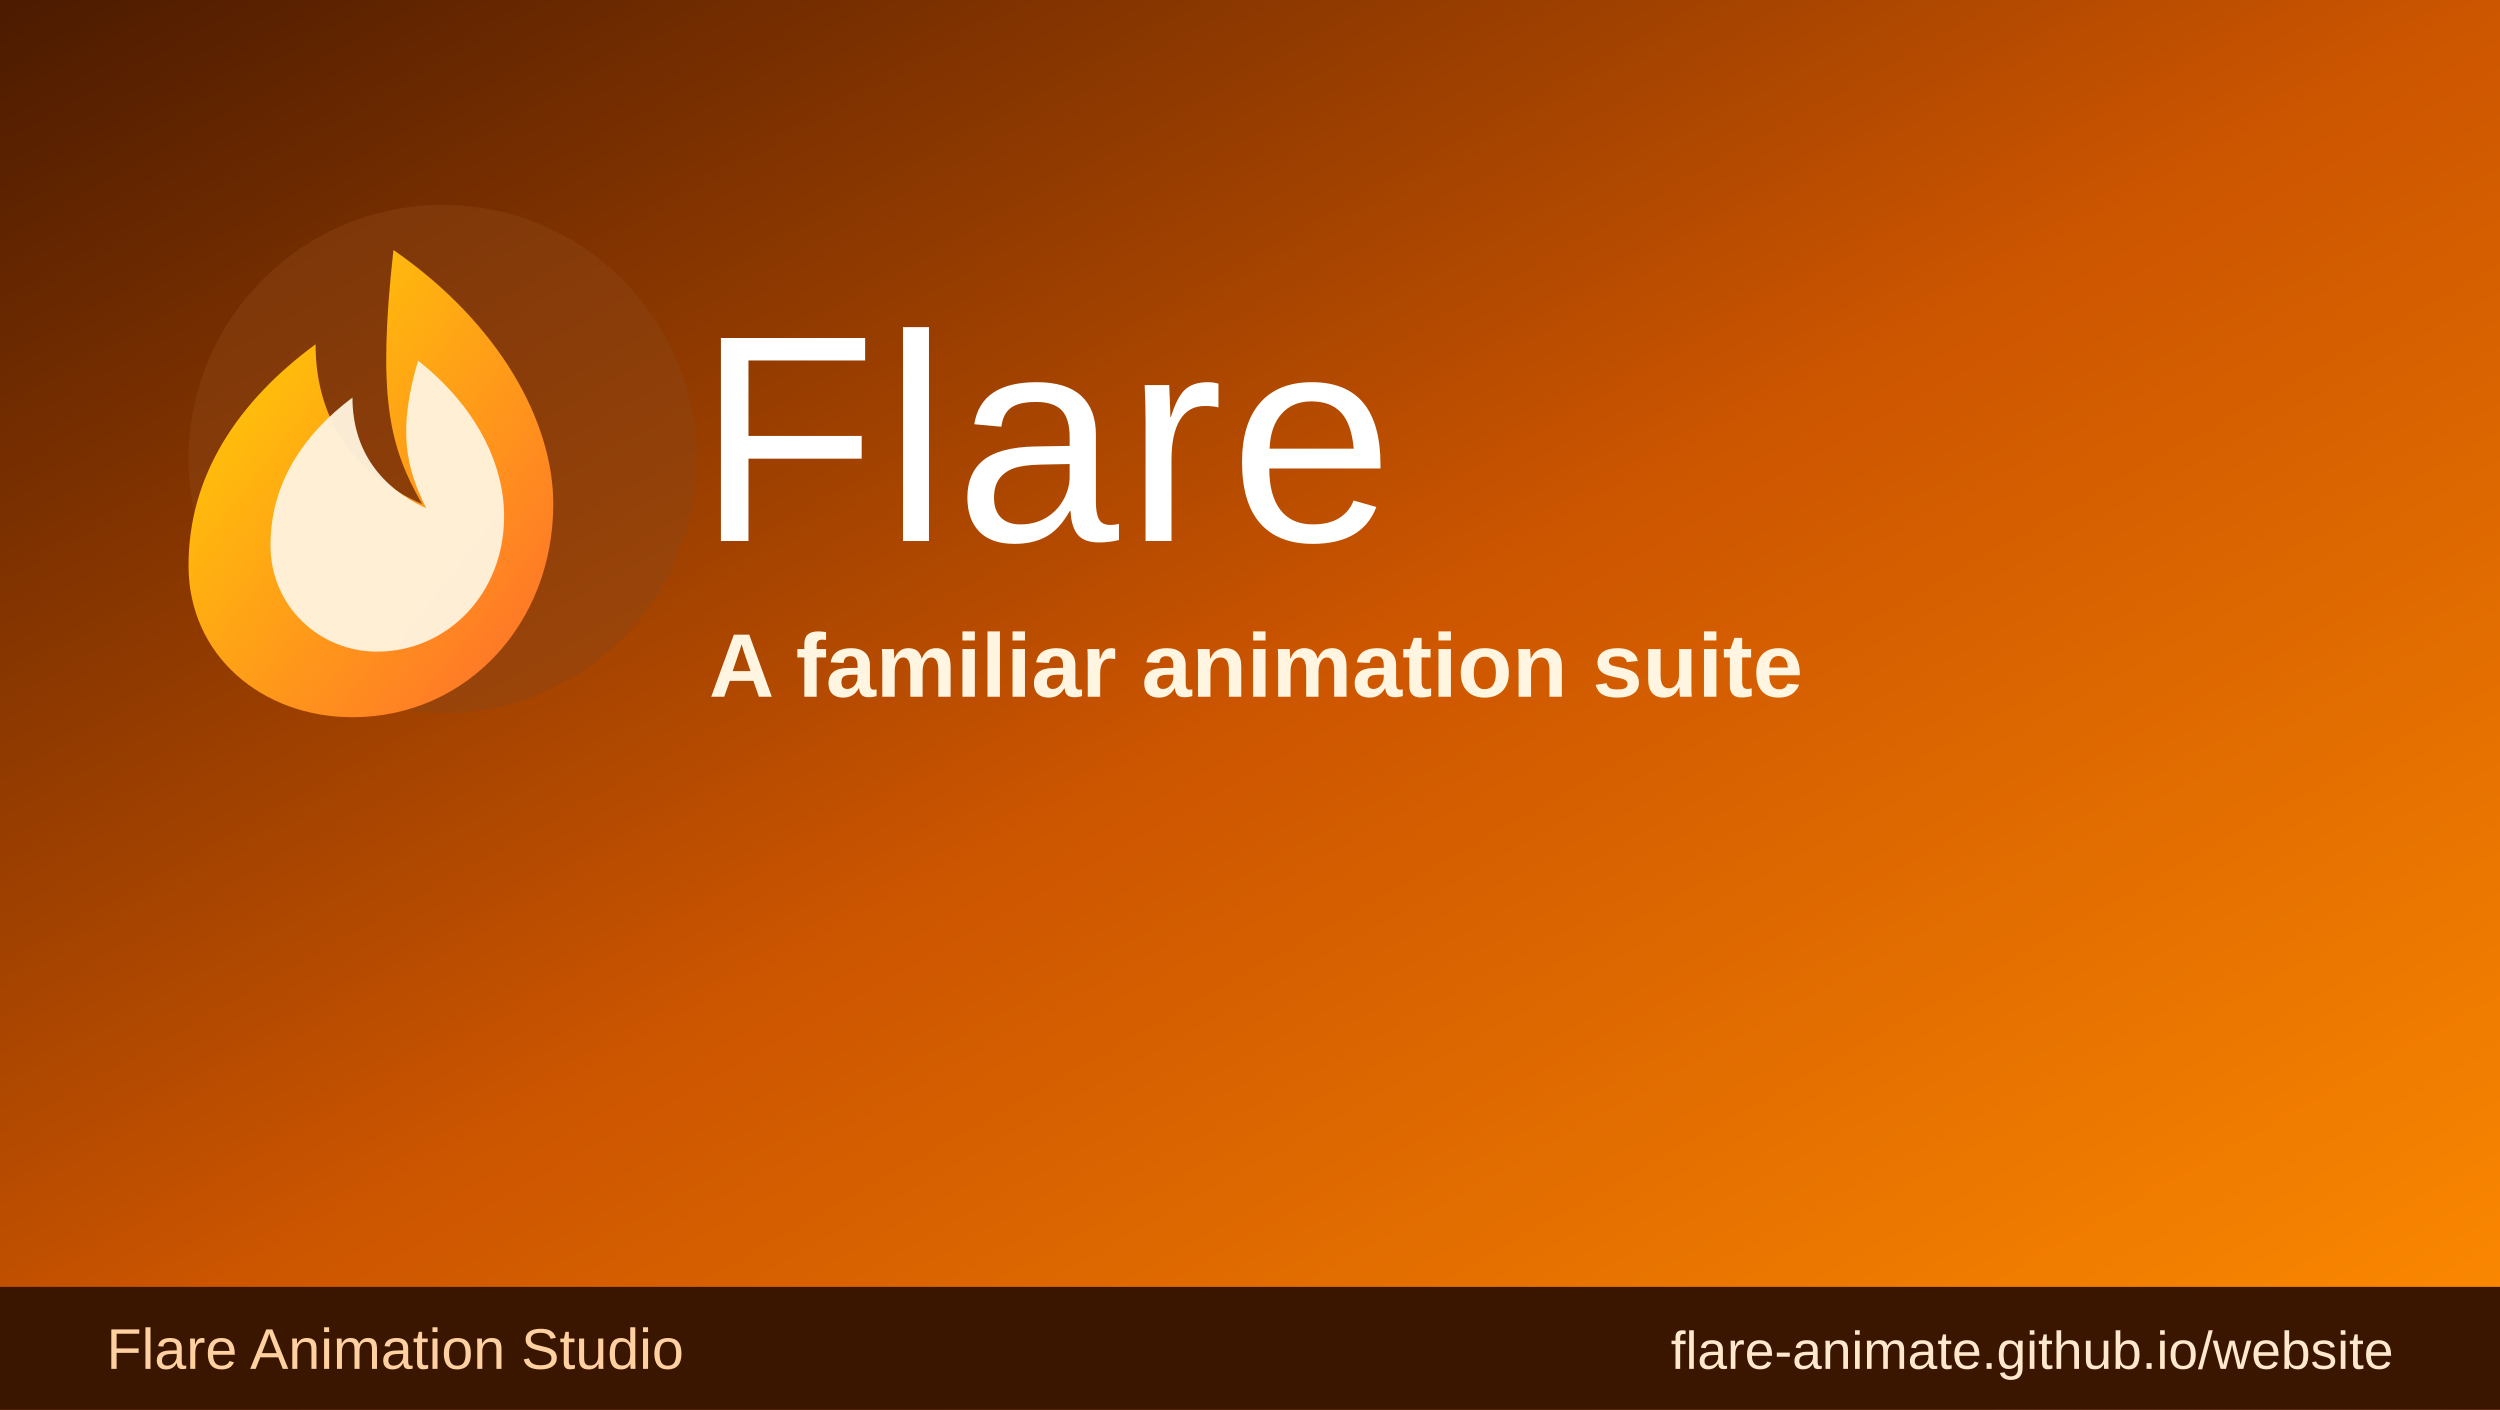
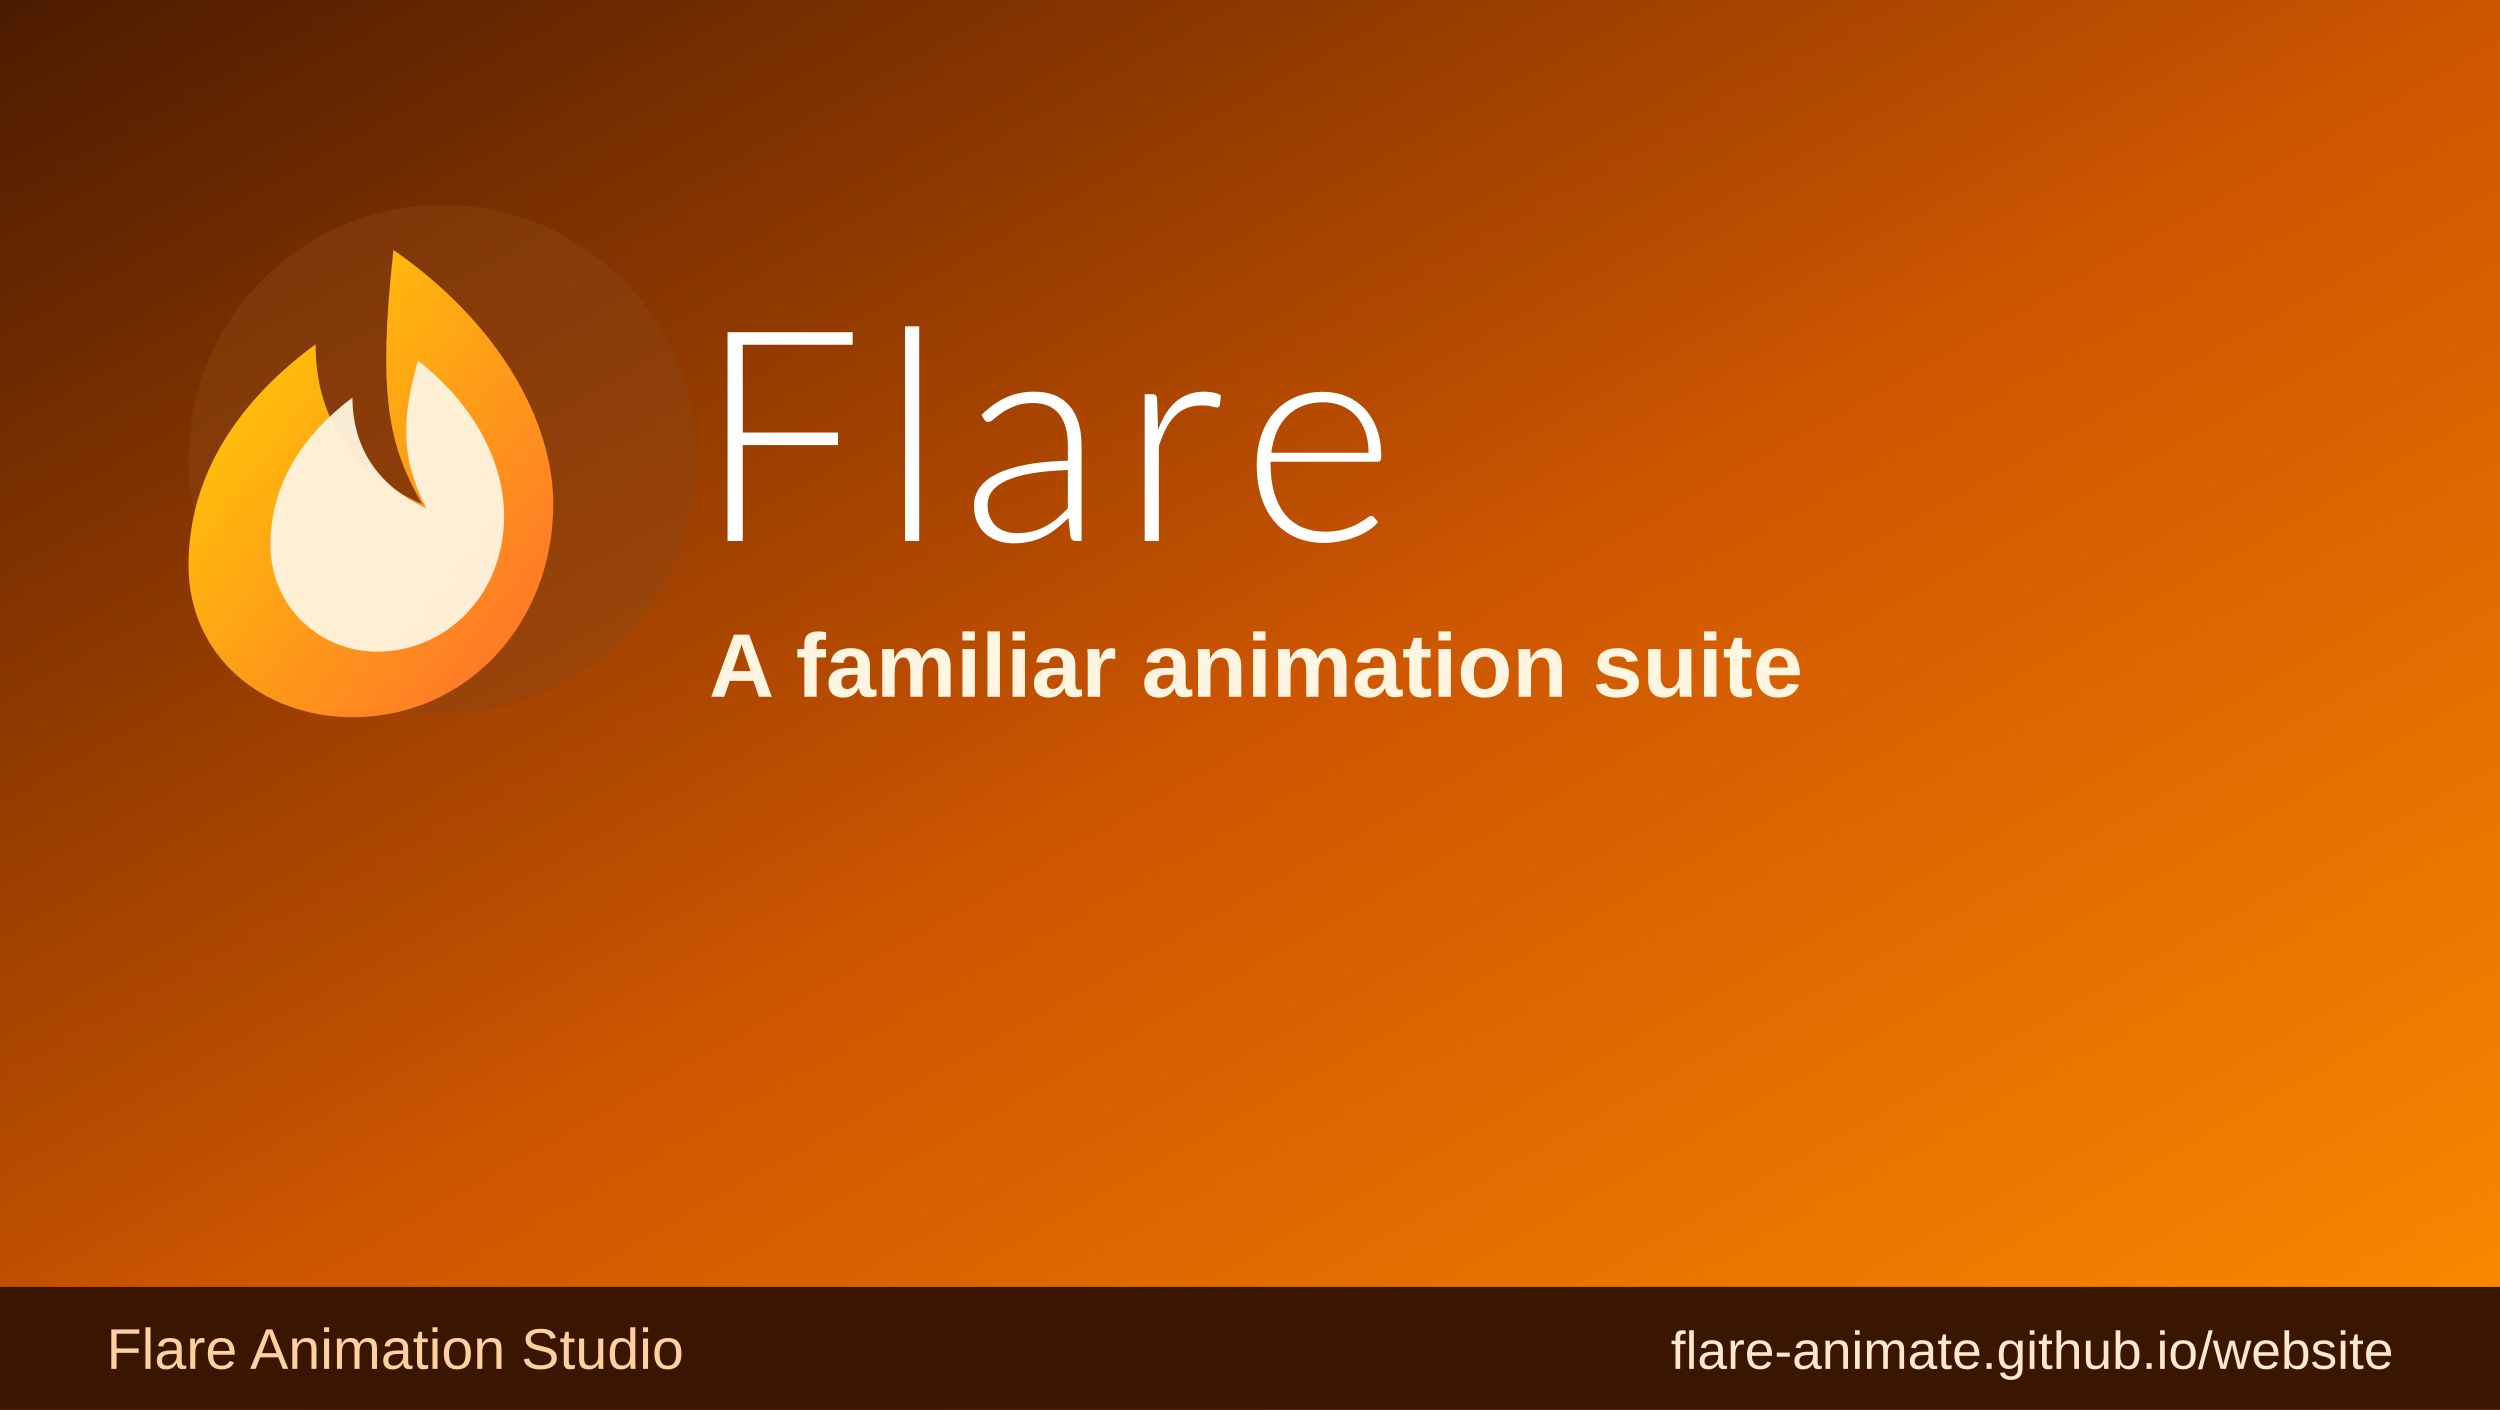
<svg xmlns="http://www.w3.org/2000/svg" width="610" height="344" viewBox="0 0 610 344">
  <defs>
    <linearGradient id="bg" x1="0" y1="0" x2="1" y2="1">
      <stop offset="0%" stop-color="#4A1A00" />
      <stop offset="50%" stop-color="#CC5500" />
      <stop offset="100%" stop-color="#FF8C00" />
    </linearGradient>
    <linearGradient id="flareAccent" x1="0" y1="0" x2="1" y2="1">
      <stop offset="0%" stop-color="#FFD700" />
      <stop offset="100%" stop-color="#FF6B2D" />
    </linearGradient>
  </defs>
  <rect width="610" height="344" fill="url(#bg)" />
  <circle cx="108" cy="112" r="62" fill="#8B4513" opacity="0.45" />
  <path d="M96 61 C122 79 135 103 135 123 C135 152 114 175 86 175 C64 175 46 160 46 138 C46 116 58 98 77 84 C77 103 87 116 103 123 C95 109 92 97 96 61 Z" fill="url(#flareAccent)" />
  <path d="M102 88 C116 99 123 113 123 126 C123 145 109 159 92 159 C78 159 66 148 66 133 C66 118 74 106 86 97 C86 110 93 119 104 124 C99 114 97 105 102 88 Z" fill="#FFF3DE" opacity="0.95" />
-   <text x="170" y="132" fill="#FFFFFF" font-family="'Faktum Wide Light', 'Faktum Wide', Arial, Helvetica, sans-serif" font-size="72" font-weight="300" letter-spacing="1.5">Flare</text>
+   <g id="title">
+     <path d="M312 1330V735H957V650H312V0H209V1415H1057V1330Z" transform="translate(170.0,132.0) scale(0.036,-0.036)" fill="#FFFFFF" />
+     <path d="M269 1455V0H173V1455Z" transform="translate(214.6,132.0) scale(0.036,-0.036)" fill="#FFFFFF" />
+     <path d="M721 481Q579 476 476.5 458.5Q374 441 307.5 411.0Q241 381 209.0 339.5Q177 298 177 245Q177 195 193.5 158.5Q210 122 237.5 98.5Q265 75 301.0 64.0Q337 53 376 53Q434 53 482.5 65.5Q531 78 572.5 100.5Q614 123 650.0 154.0Q686 185 721 221ZM136 854Q214 932 300.0 972.0Q386 1012 495 1012Q575 1012 635.0 986.5Q695 961 734.5 913.5Q774 866 794.0 798.5Q814 731 814 648V0H776Q746 0 739 28L725 156Q684 116 643.5 84.0Q603 52 559.0 30.0Q515 8 464.0 -4.0Q413 -16 352 -16Q301 -16 253.0 -1.0Q205 14 167.5 45.0Q130 76 107.5 124.5Q85 173 85 241Q85 304 121.0 358.0Q157 412 234.0 452.0Q311 492 431.5 516.0Q552 540 721 544V648Q721 786 661.5 860.5Q602 935 485 935Q413 935 362.5 915.0Q312 895 277.0 871.0Q242 847 220.0 827.0Q198 807 183 807Q172 807 165.0 812.0Q158 817 153 825Z" transform="translate(234.6,132.0) scale(0.036,-0.036)" fill="#FFFFFF" />
+     <path d="M255 755Q278 816 307.5 863.5Q337 911 375.5 944.0Q414 977 461.5 994.5Q509 1012 567 1012Q598 1012 628.0 1006.5Q658 1001 681 987L673 921Q668 905 654 905Q642 905 617.5 912.0Q593 919 553 919Q495 919 450.5 901.5Q406 884 370.5 849.0Q335 814 308.5 762.5Q282 711 260 644V0H164V995H215Q232 995 239.0 988.0Q246 981 248 964Z" transform="translate(273.4,132.0) scale(0.036,-0.036)" fill="#FFFFFF" />
+     <path d="M862 598Q862 678 839.5 741.5Q817 805 776.0 849.0Q735 893 678.5 916.5Q622 940 554 940Q477 940 416.0 916.0Q355 892 310.5 847.0Q266 802 239.0 739.0Q212 676 203 598ZM198 537V518Q198 406 224.0 321.0Q250 236 298.0 178.5Q346 121 414.0 92.0Q482 63 566 63Q641 63 696.0 79.5Q751 96 788.5 116.5Q826 137 848.0 153.5Q870 170 880 170Q893 170 900 160L926 128Q902 98 862.5 72.0Q823 46 774.5 27.5Q726 9 670.5 -2.0Q615 -13 559 -13Q457 -13 373.0 22.5Q289 58 229.0 126.0Q169 194 136.5 292.5Q104 391 104 518Q104 625 134.5 715.5Q165 806 222.5 871.5Q280 937 363.5 974.0Q447 1011 553 1011Q637 1011 709.0 982.0Q781 953 834.0 897.5Q887 842 917.5 761.0Q948 680 948 575Q948 553 942.0 545.0Q936 537 922 537Z" transform="translate(302.9,132.0) scale(0.036,-0.036)" fill="#FFFFFF" />
+   </g>
  <text x="173" y="170" fill="#FFF5E0" font-family="Arial, Helvetica, sans-serif" font-size="22" font-weight="600">A familiar animation suite</text>
  <rect x="0" y="314" width="610" height="30" fill="#3A1500" />
  <text x="26" y="334" fill="#FFD0A0" font-family="Arial, Helvetica, sans-serif" font-size="14">Flare Animation Studio</text>
  <text x="584" y="334" text-anchor="end" fill="#FFE8CC" font-family="Arial, Helvetica, sans-serif" font-size="13">flare-animate.github.io/website</text>
</svg>
